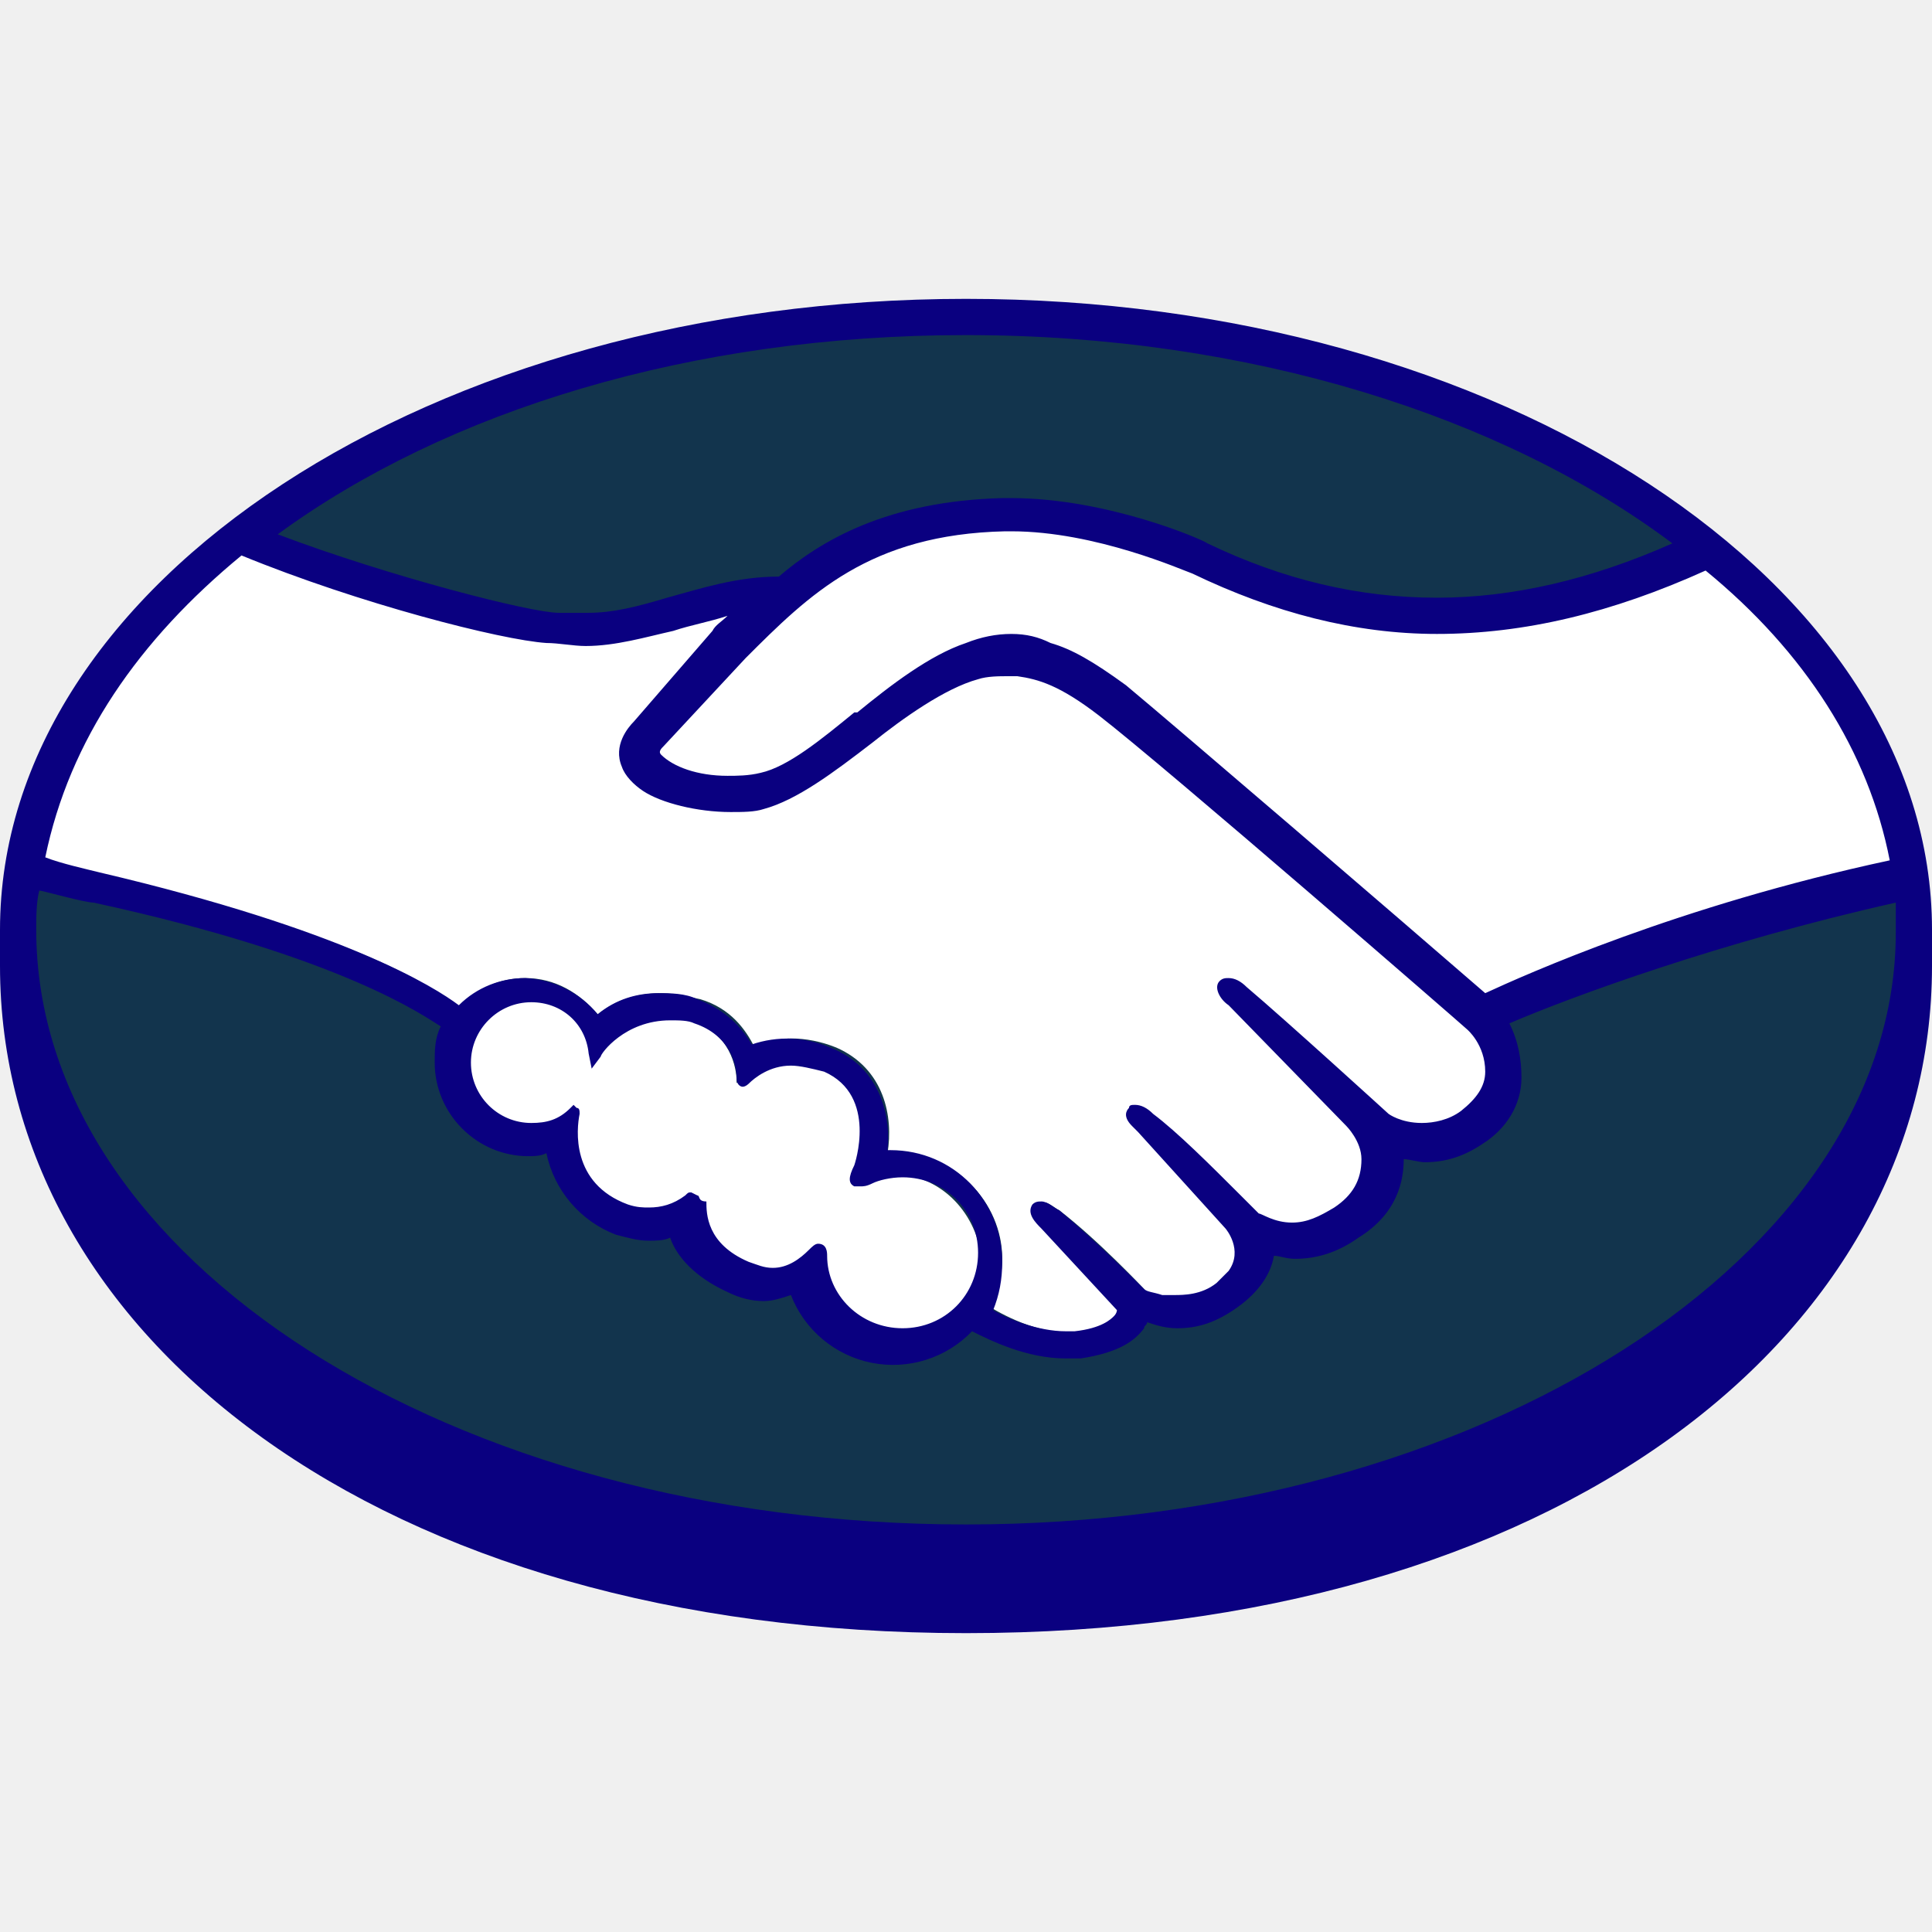
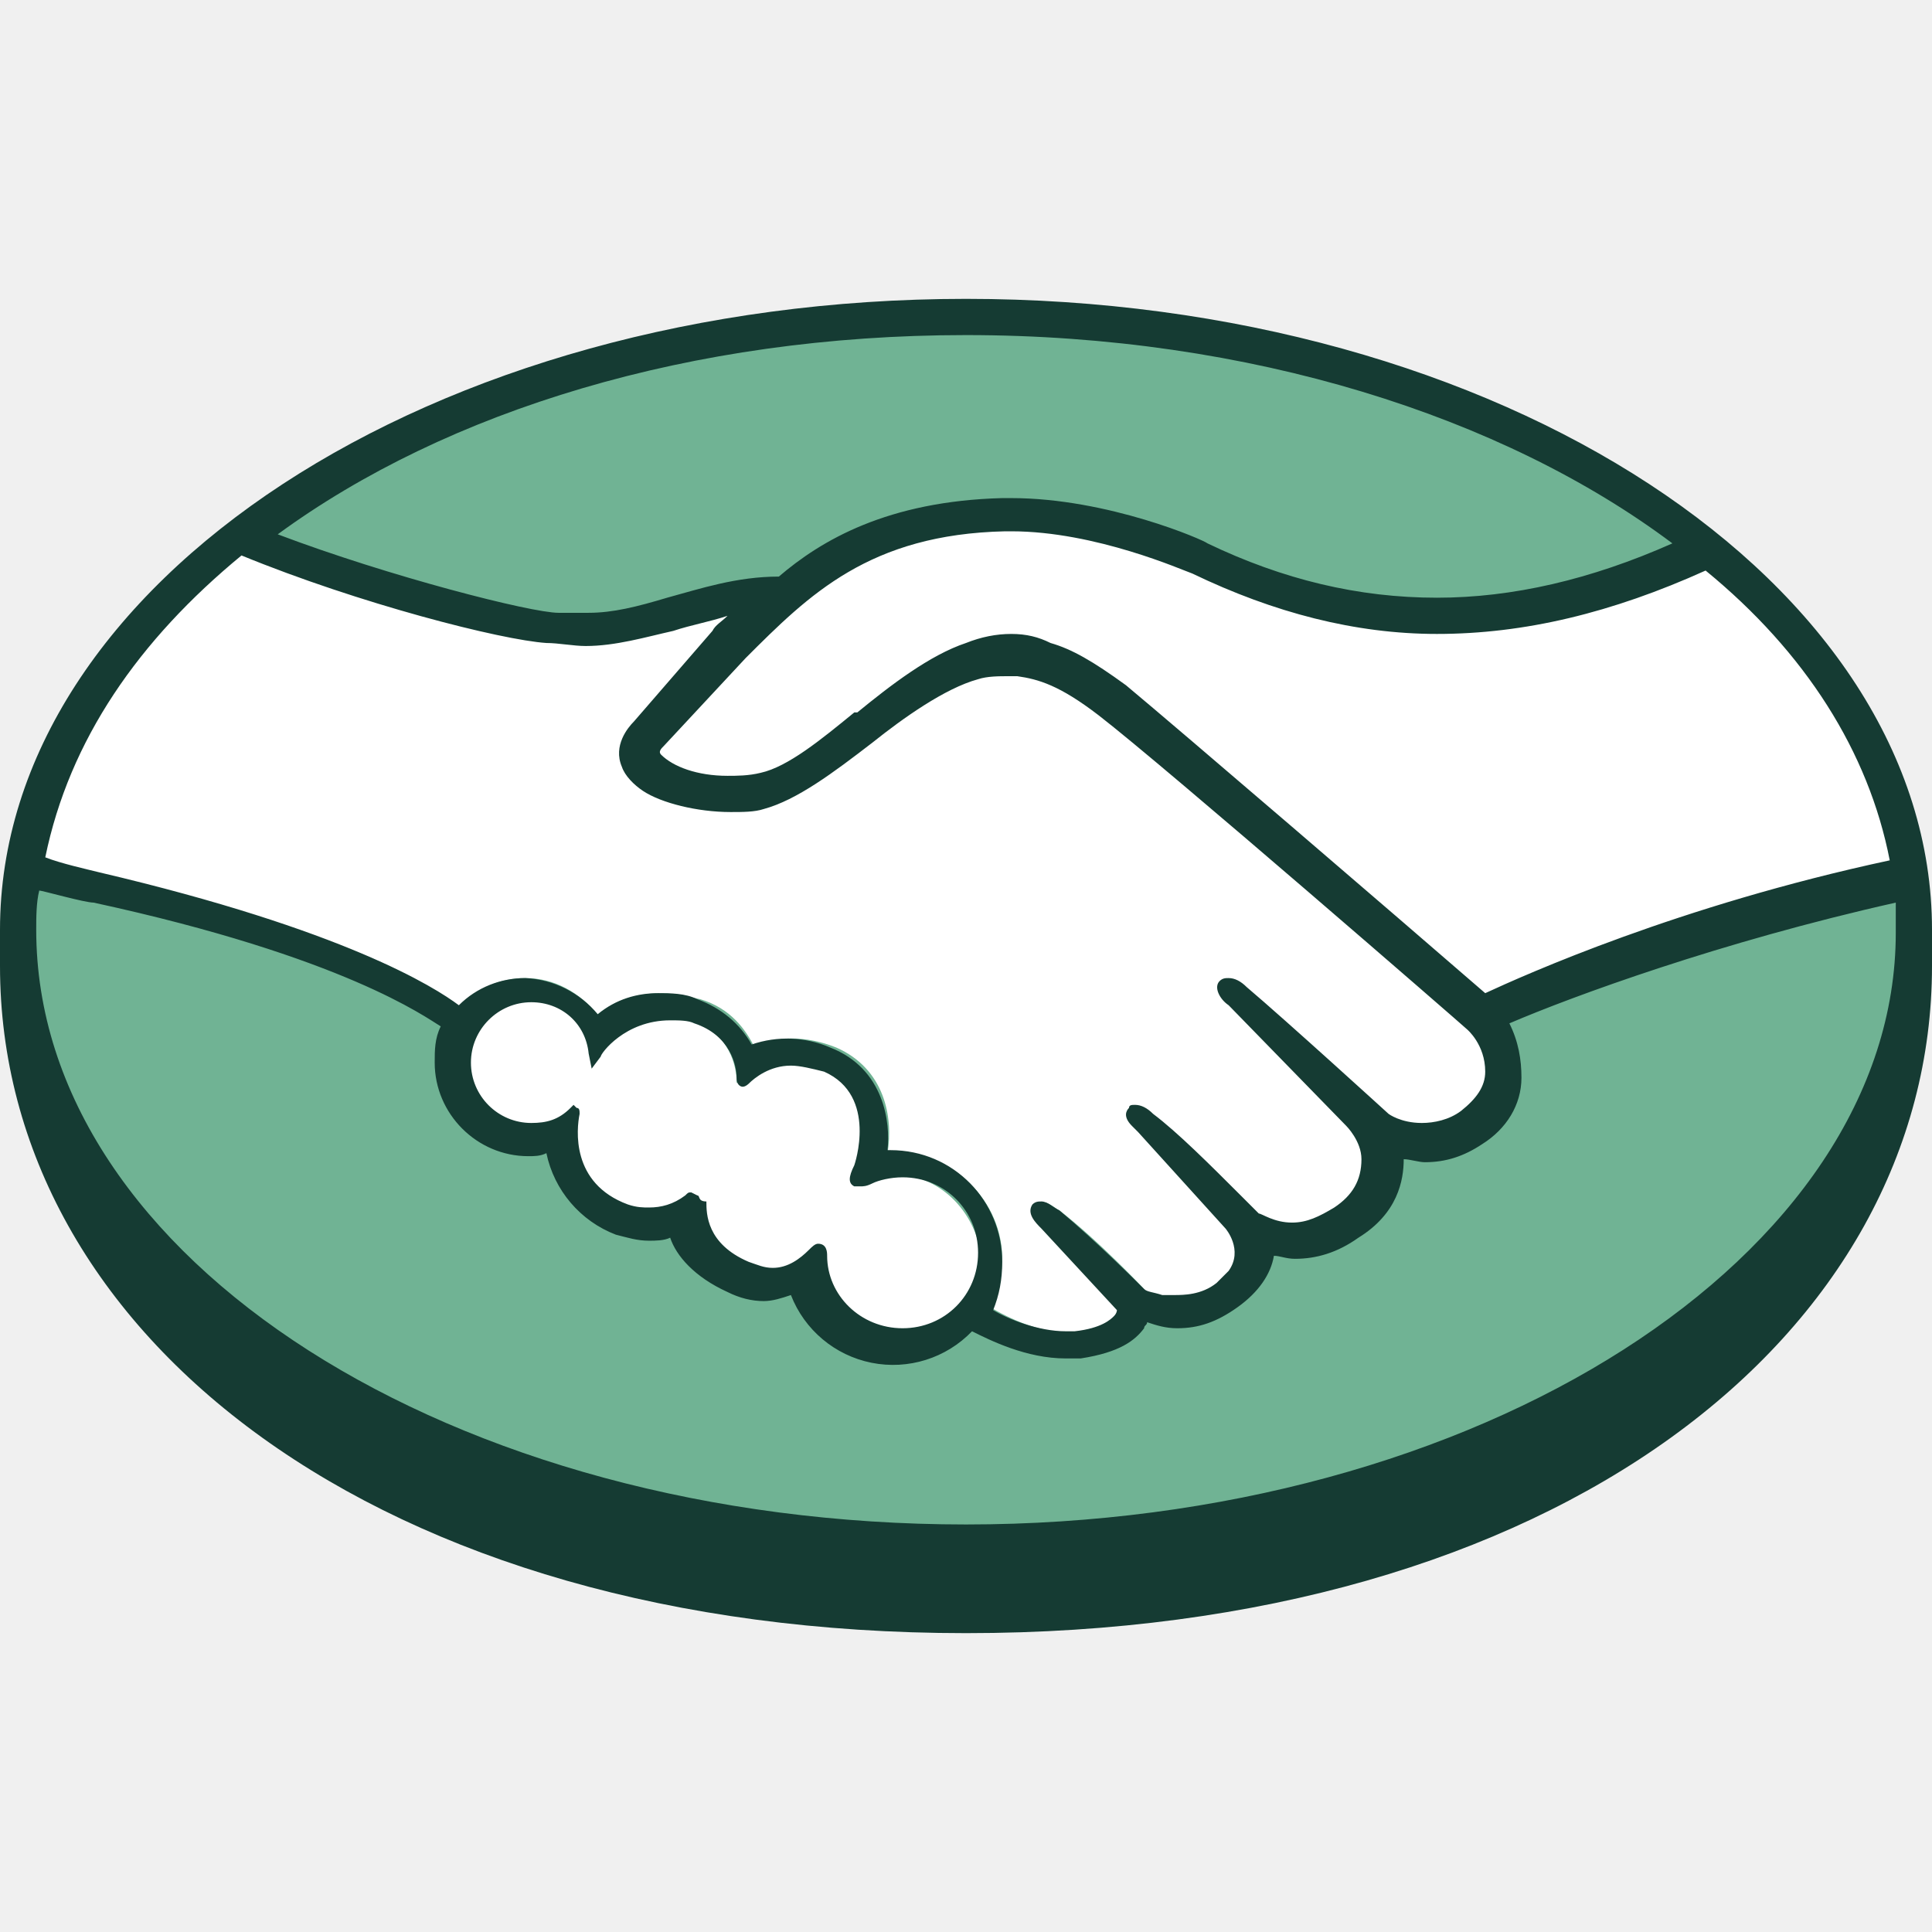
<svg xmlns="http://www.w3.org/2000/svg" xml:space="preserve" id="svg1096" width="64" height="64" x="0" y="0" viewBox="0 0 64 64">
  <style>.st1{fill:#fff}</style>
-   <path fill="#12344d" d="M32 10.7C14.7 10.7.6 19.7.6 30.8s14.1 21 31.4 21 31.4-9.9 31.4-21S49.3 10.7 32 10.7" />
+   <path fill="#70b394" d="M32 10.7C14.7 10.7.6 19.7.6 30.8s14.1 21 31.4 21 31.4-9.9 31.4-21S49.3 10.7 32 10.7" />
  <path d="M21.8 24.6s-.3.3-.1.6c.5.6 2 1 3.5.6.9-.2 2.1-1.1 3.2-2 1.2-1 2.4-1.9 3.6-2.3 1.3-.4 2.1-.2 2.6-.1.6.2 1.3.6 2.4 1.4 2.1 1.6 10.6 9 12 10.2 1.2-.5 6.8-2.8 13.9-4.4-.6-3.8-2.9-7.4-6.4-10.2-4.9 2-11.2 3.3-17.1.4 0 0-3.2-1.5-6.3-1.4-4.6.1-6.6 2.1-8.7 4.2z" class="st1" />
  <path d="M48.7 33.9c-.1-.1-10-8.7-12.2-10.4-1.3-1-2-1.2-2.8-1.3-.4-.1-.9 0-1.3.1-1 .3-2.4 1.2-3.6 2.1-1.2 1-2.4 1.9-3.5 2.2a6 6 0 0 1-3.9-.6c-.3-.2-.5-.5-.6-.7-.3-.7.2-1.2.3-1.3l2.7-2.9c.3-.3.6-.6 1-.9-.9.1-1.7.3-2.5.6-1 .3-1.9.5-2.9.5-.4 0-2.5-.4-3-.5-2.5-.7-5.2-1.3-8.5-2.8C4 20.9 1.5 24.4.8 28.4c.6.1 2 .5 2.4.6 8.7 1.9 11.5 3.9 12 4.4.5-.6 1.3-1 2.2-1 1 0 1.8.5 2.4 1.2.5-.4 1.2-.7 2.1-.7.4 0 .8.1 1.3.2 1 .3 1.5 1 1.8 1.6.3-.1.7-.3 1.2-.3s1 .1 1.5.3c1.6.7 1.9 2.3 1.7 3.5h.3c1.9 0 3.5 1.6 3.5 3.5 0 .6-.2 1.1-.4 1.6.5.3 1.8 1 3 .8.9-.1 1.3-.4 1.4-.6.1-.1.2-.3.1-.4l-2.5-2.7s-.4-.4-.3-.5c.1-.2.4.1.6.2 1.3 1 2.8 2.6 2.8 2.6s.1.2.7.3c.5.1 1.4 0 2-.5.2-.1.3-.3.4-.4.6-.8-.1-1.6-.1-1.6L38 37.3s-.4-.4-.3-.5.4.1.6.2c.9.8 2.2 2.1 3.4 3.3.2.2 1.3.8 2.8-.1a2 2 0 0 0 1-1.8c-.1-.7-.6-1.2-.6-1.2l-3.9-4s-.4-.4-.3-.5c.1-.2.4.1.6.2 1.3 1 4.6 4.2 4.6 4.2s1.2.9 2.7-.1c.5-.3.8-.8.9-1.4-.1-1.1-.8-1.7-.8-1.7" class="st1" />
  <path d="M29.6 38.9c-.6 0-1.3.4-1.4.3 0 0 0-.3.1-.4s.9-2.6-1.1-3.4c-1.5-.6-2.4.1-2.7.4-.1.1-.1.1-.1 0 0-.4-.2-1.6-1.5-2-1.8-.6-3 .7-3.3 1.2-.1-1.1-1-1.9-2.1-1.9-1.2 0-2.1 1-2.1 2.1 0 1.2 1 2.1 2.1 2.1q.9 0 1.5-.6v.1c-.1.5-.3 2.5 1.8 3.2.8.3 1.5.1 2.1-.3.2-.1.2-.1.2.1-.1.5 0 1.6 1.5 2.2 1.1.5 1.8 0 2.2-.4.2-.2.2-.1.3.1.1 1.4 1.2 2.6 2.7 2.6s2.7-1.2 2.7-2.7c-.2-1.5-1.4-2.7-2.9-2.7" class="st1" />
-   <path fill="#0a0080" d="M32 9.9c-17.7 0-32 9.4-32 20.9V32c0 12.2 12.5 22.1 32 22.1 19.6 0 32-9.9 32-22.1v-1.2C64 19.3 49.7 9.9 32 9.9m30.6 18.6c-7 1.5-12.1 3.8-13.4 4.4-3-2.6-10.1-8.7-11.9-10.2-1.1-.8-1.8-1.2-2.5-1.4-.4-.2-.8-.3-1.3-.3s-1 .1-1.5.3c-1.2.4-2.5 1.4-3.6 2.3h-.1c-1.1.9-2.2 1.8-3.1 2-.4.1-.8.1-1.1.1-1 0-1.8-.3-2.2-.7-.1-.1 0-.2.1-.3l2.7-2.9c2.1-2.1 4.1-4.1 8.6-4.2h.2c2.8 0 5.7 1.3 6 1.4 2.7 1.3 5.4 2 8.1 2 2.9 0 5.8-.7 8.9-2.1 3.3 2.7 5.4 6 6.1 9.6M32 11.1c9.4 0 17.8 2.7 23.4 6.9q-4.05 1.8-7.8 1.8c-2.6 0-5.1-.6-7.6-1.8-.1-.1-3.3-1.5-6.5-1.5h-.3c-3.8.1-6 1.4-7.4 2.6-1.4 0-2.6.4-3.7.7-1 .3-1.8.5-2.6.5h-1c-.9 0-5.6-1.2-9.3-2.6 5.6-4.1 13.7-6.6 22.8-6.6M8 18.4c3.9 1.6 8.6 2.8 10.1 2.9.4 0 .9.1 1.3.1 1 0 2-.3 2.9-.5.6-.2 1.2-.3 1.8-.5-.2.2-.4.3-.5.5l-2.6 3c-.2.2-.7.8-.4 1.5.1.3.4.6.7.8.6.4 1.8.7 2.9.7.4 0 .8 0 1.1-.1 1.1-.3 2.3-1.2 3.6-2.2 1-.8 2.4-1.8 3.5-2.1.3-.1.7-.1 1-.1h.3c.7.1 1.4.3 2.7 1.3 2.2 1.7 12.1 10.3 12.2 10.4 0 0 .6.5.6 1.4 0 .5-.3.9-.8 1.3-.4.3-.9.4-1.3.4-.7 0-1.1-.3-1.1-.3s-3.4-3.1-4.7-4.2q-.3-.3-.6-.3c-.1 0-.2 0-.3.1-.2.2 0 .6.3.8l3.9 4s.5.5.5 1.1c0 .7-.3 1.2-.9 1.6-.5.3-.9.5-1.4.5-.6 0-1-.3-1.1-.3l-.6-.6c-1-1-2.1-2.1-2.9-2.7q-.3-.3-.6-.3c-.1 0-.2 0-.2.1-.1.1-.2.3.1.6l.2.2 2.9 3.2s.6.7.1 1.4l-.1.1-.3.3c-.5.4-1.1.4-1.4.4h-.4c-.3-.1-.5-.1-.6-.2-.2-.2-1.6-1.6-2.8-2.6-.2-.1-.4-.3-.6-.3-.1 0-.2 0-.3.1-.2.3.1.6.3.8l2.5 2.7s0 .1-.1.2-.4.4-1.3.5h-.3c-.9 0-1.9-.4-2.4-.7.2-.5.3-1 .3-1.6 0-2-1.6-3.7-3.7-3.7h-.1c.1-.9-.1-2.7-1.9-3.4a3.6 3.6 0 0 0-2.6-.1q-.6-1.05-1.8-1.5c-.4-.2-.9-.2-1.3-.2-.7 0-1.4.2-2 .7a3.3 3.3 0 0 0-2.4-1.2c-.8 0-1.6.3-2.2.9-.8-.6-3.8-2.5-11.9-4.4-.4-.1-1.3-.3-1.8-.5.8-3.9 3.1-7.2 6.5-10m15.1 21.2-.2-.1c-.1 0-.1 0-.2.1-.4.3-.8.4-1.2.4-.2 0-.4 0-.7-.1-1.9-.7-1.7-2.5-1.6-3 0-.1 0-.2-.1-.2l-.1-.1-.1.1c-.4.4-.8.5-1.3.5a2 2 0 0 1-2-2c0-1.1.9-2 2-2 1 0 1.8.7 1.9 1.7l.1.5.3-.4c0-.1.8-1.2 2.3-1.2.3 0 .6 0 .8.1 1.2.4 1.4 1.4 1.4 1.8 0 .3.2.3.2.3.1 0 .2-.1.2-.1.2-.2.7-.6 1.4-.6.3 0 .7.1 1.1.2 1.8.8 1 3.1 1 3.1-.2.4-.2.6 0 .7h.2c.1 0 .2 0 .4-.1s.6-.2 1-.2c1.4 0 2.5 1.1 2.5 2.5S31.3 44 29.9 44s-2.5-1.1-2.5-2.4c0-.1 0-.4-.3-.4-.1 0-.2.1-.3.2-.3.3-.7.6-1.2.6-.3 0-.5-.1-.8-.2-1.4-.6-1.4-1.6-1.4-2-.3 0-.2-.2-.3-.2M32 50.5c-17 0-30.8-8.8-30.8-19.7 0-.4 0-.9.1-1.3.1 0 1.5.4 1.8.4 8.3 1.8 11 3.8 11.5 4.1-.2.4-.2.8-.2 1.2 0 1.7 1.4 3.1 3.1 3.1.2 0 .4 0 .6-.1a3.7 3.7 0 0 0 2.3 2.7c.4.1.7.2 1.1.2.2 0 .5 0 .7-.1.2.6.8 1.3 1.9 1.8q.6.3 1.2.3c.3 0 .6-.1.9-.2a3.63 3.63 0 0 0 6 1.2c.6.3 1.8.9 3.1.9h.5c1.3-.2 1.8-.6 2.1-1 0-.1.1-.1.1-.2.3.1.6.2 1 .2.7 0 1.3-.2 2-.7s1.1-1.1 1.2-1.7c.2 0 .4.1.7.1.7 0 1.4-.2 2.1-.7 1.3-.8 1.5-1.9 1.5-2.6.2 0 .5.1.7.1.7 0 1.3-.2 1.9-.6.8-.5 1.3-1.3 1.3-2.2 0-.6-.1-1.2-.4-1.8 2.1-.9 7-2.7 12.8-4v1C62.8 41.6 49 50.5 32 50.5" />
+   <path fill="#153b33" d="M32 9.9c-17.7 0-32 9.4-32 20.9V32c0 12.2 12.5 22.1 32 22.1 19.6 0 32-9.9 32-22.1v-1.2C64 19.3 49.7 9.9 32 9.9m30.6 18.6c-7 1.5-12.1 3.8-13.4 4.4-3-2.6-10.1-8.7-11.9-10.2-1.1-.8-1.8-1.2-2.5-1.4-.4-.2-.8-.3-1.3-.3s-1 .1-1.5.3c-1.2.4-2.5 1.4-3.6 2.3h-.1c-1.1.9-2.2 1.8-3.1 2-.4.1-.8.1-1.1.1-1 0-1.8-.3-2.2-.7-.1-.1 0-.2.1-.3l2.7-2.9c2.1-2.1 4.1-4.1 8.6-4.2h.2c2.8 0 5.7 1.3 6 1.4 2.7 1.3 5.4 2 8.1 2 2.9 0 5.8-.7 8.9-2.1 3.3 2.7 5.4 6 6.1 9.6M32 11.1c9.4 0 17.8 2.7 23.4 6.9q-4.05 1.8-7.8 1.8c-2.6 0-5.1-.6-7.6-1.8-.1-.1-3.3-1.5-6.5-1.5h-.3c-3.8.1-6 1.4-7.4 2.6-1.4 0-2.6.4-3.7.7-1 .3-1.8.5-2.6.5h-1c-.9 0-5.6-1.2-9.3-2.6 5.6-4.1 13.7-6.6 22.8-6.6M8 18.4c3.9 1.6 8.6 2.8 10.1 2.9.4 0 .9.1 1.3.1 1 0 2-.3 2.9-.5.6-.2 1.2-.3 1.8-.5-.2.2-.4.3-.5.5l-2.6 3c-.2.2-.7.8-.4 1.5.1.3.4.6.7.8.6.4 1.8.7 2.9.7.4 0 .8 0 1.1-.1 1.1-.3 2.3-1.2 3.6-2.2 1-.8 2.4-1.8 3.5-2.1.3-.1.7-.1 1-.1h.3c.7.1 1.4.3 2.7 1.3 2.2 1.7 12.1 10.3 12.2 10.4 0 0 .6.5.6 1.4 0 .5-.3.9-.8 1.3-.4.3-.9.4-1.3.4-.7 0-1.1-.3-1.1-.3s-3.4-3.1-4.7-4.2q-.3-.3-.6-.3c-.1 0-.2 0-.3.1-.2.2 0 .6.3.8l3.9 4s.5.5.5 1.1c0 .7-.3 1.2-.9 1.6-.5.3-.9.5-1.4.5-.6 0-1-.3-1.1-.3l-.6-.6c-1-1-2.1-2.1-2.9-2.7q-.3-.3-.6-.3c-.1 0-.2 0-.2.1-.1.1-.2.3.1.6l.2.2 2.9 3.2s.6.7.1 1.4l-.1.1-.3.3c-.5.4-1.1.4-1.4.4h-.4c-.3-.1-.5-.1-.6-.2-.2-.2-1.6-1.6-2.8-2.6-.2-.1-.4-.3-.6-.3-.1 0-.2 0-.3.1-.2.3.1.6.3.8l2.5 2.7s0 .1-.1.2-.4.4-1.3.5h-.3c-.9 0-1.9-.4-2.4-.7.2-.5.3-1 .3-1.6 0-2-1.6-3.7-3.7-3.7h-.1c.1-.9-.1-2.7-1.9-3.4a3.6 3.6 0 0 0-2.6-.1q-.6-1.05-1.8-1.5c-.4-.2-.9-.2-1.3-.2-.7 0-1.4.2-2 .7a3.3 3.3 0 0 0-2.4-1.2c-.8 0-1.6.3-2.2.9-.8-.6-3.8-2.5-11.9-4.4-.4-.1-1.3-.3-1.8-.5.8-3.9 3.1-7.2 6.5-10m15.1 21.2-.2-.1c-.1 0-.1 0-.2.1-.4.3-.8.4-1.2.4-.2 0-.4 0-.7-.1-1.9-.7-1.7-2.5-1.6-3 0-.1 0-.2-.1-.2l-.1-.1-.1.1c-.4.4-.8.5-1.3.5a2 2 0 0 1-2-2c0-1.1.9-2 2-2 1 0 1.8.7 1.9 1.7l.1.5.3-.4c0-.1.8-1.2 2.3-1.2.3 0 .6 0 .8.1 1.2.4 1.4 1.4 1.4 1.8 0 .3.2.3.2.3.1 0 .2-.1.2-.1.2-.2.7-.6 1.4-.6.3 0 .7.1 1.1.2 1.8.8 1 3.1 1 3.1-.2.4-.2.6 0 .7h.2c.1 0 .2 0 .4-.1s.6-.2 1-.2c1.4 0 2.5 1.1 2.5 2.5S31.3 44 29.9 44s-2.5-1.1-2.5-2.4c0-.1 0-.4-.3-.4-.1 0-.2.1-.3.2-.3.3-.7.6-1.2.6-.3 0-.5-.1-.8-.2-1.4-.6-1.4-1.6-1.4-2-.3 0-.2-.2-.3-.2M32 50.5c-17 0-30.8-8.8-30.8-19.7 0-.4 0-.9.1-1.3.1 0 1.5.4 1.8.4 8.3 1.8 11 3.8 11.5 4.1-.2.4-.2.8-.2 1.2 0 1.7 1.4 3.1 3.1 3.1.2 0 .4 0 .6-.1a3.7 3.7 0 0 0 2.3 2.7c.4.1.7.2 1.1.2.2 0 .5 0 .7-.1.2.6.8 1.3 1.9 1.8q.6.3 1.2.3c.3 0 .6-.1.9-.2a3.63 3.63 0 0 0 6 1.2c.6.3 1.8.9 3.1.9h.5c1.3-.2 1.8-.6 2.1-1 0-.1.1-.1.1-.2.3.1.6.2 1 .2.7 0 1.3-.2 2-.7s1.1-1.1 1.2-1.7c.2 0 .4.1.7.1.7 0 1.4-.2 2.1-.7 1.3-.8 1.5-1.9 1.5-2.6.2 0 .5.1.7.1.7 0 1.3-.2 1.9-.6.8-.5 1.3-1.3 1.3-2.2 0-.6-.1-1.2-.4-1.8 2.1-.9 7-2.7 12.8-4v1C62.8 41.6 49 50.5 32 50.5" />
</svg>
